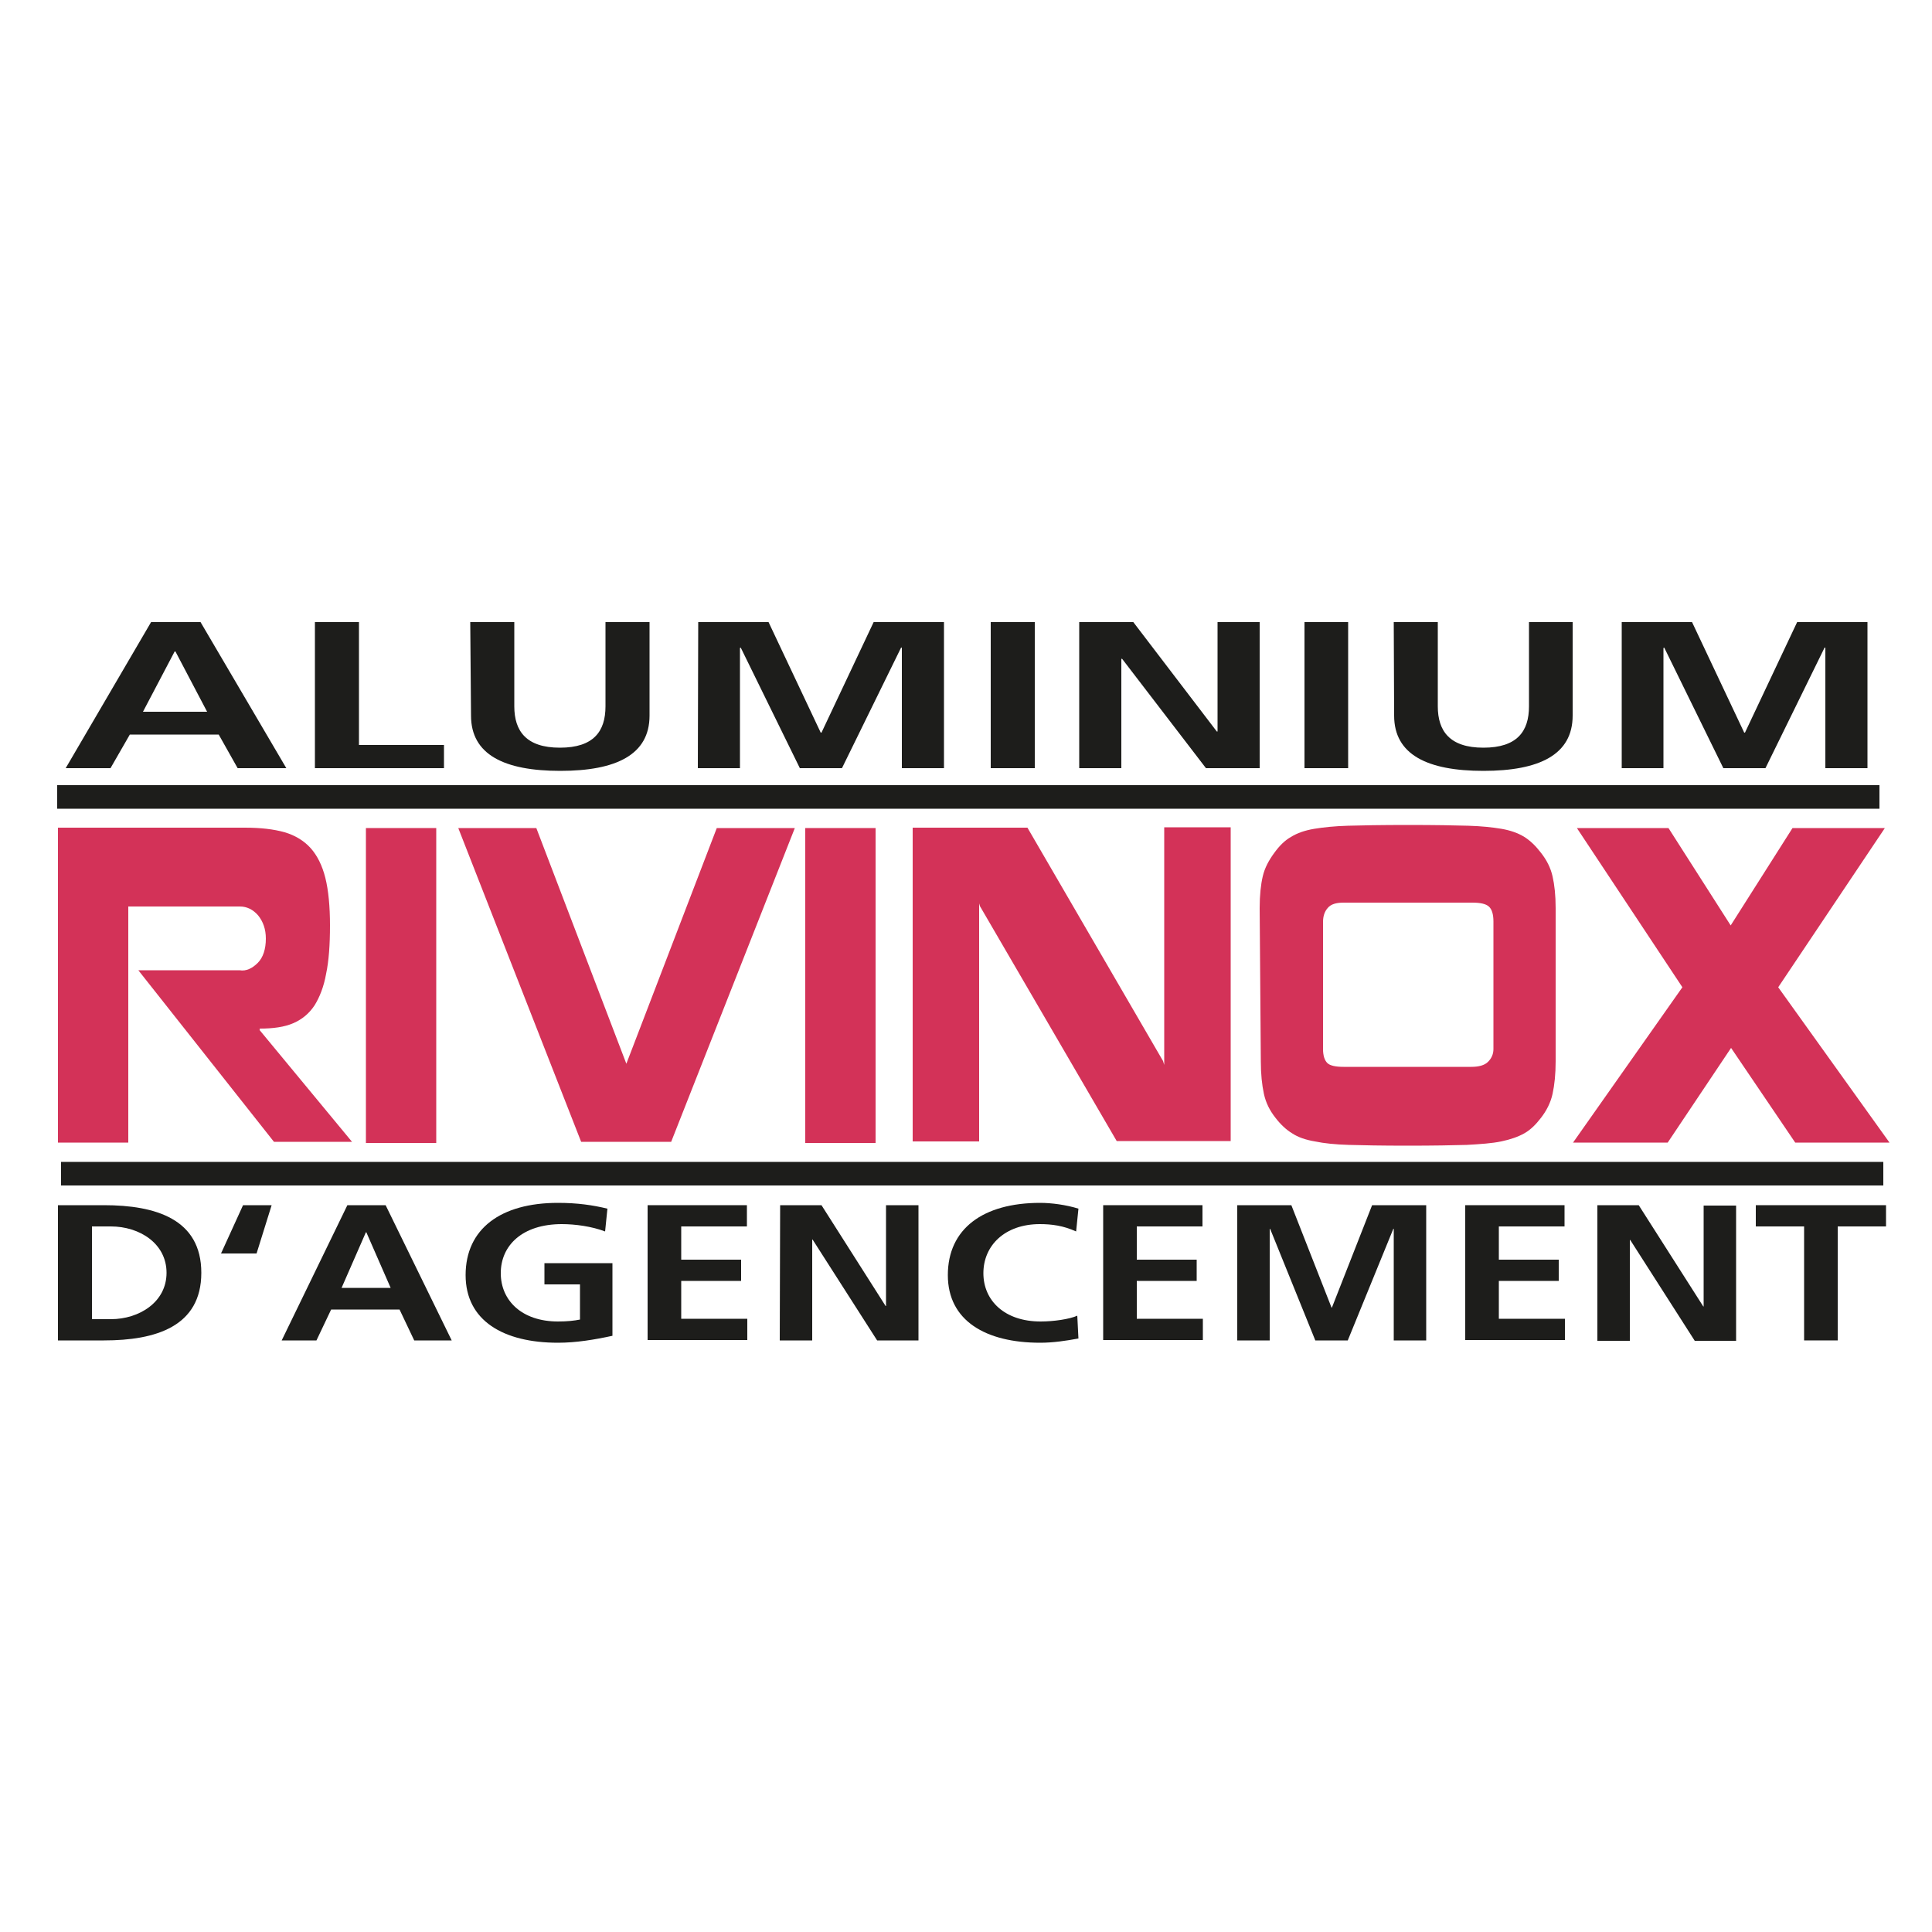
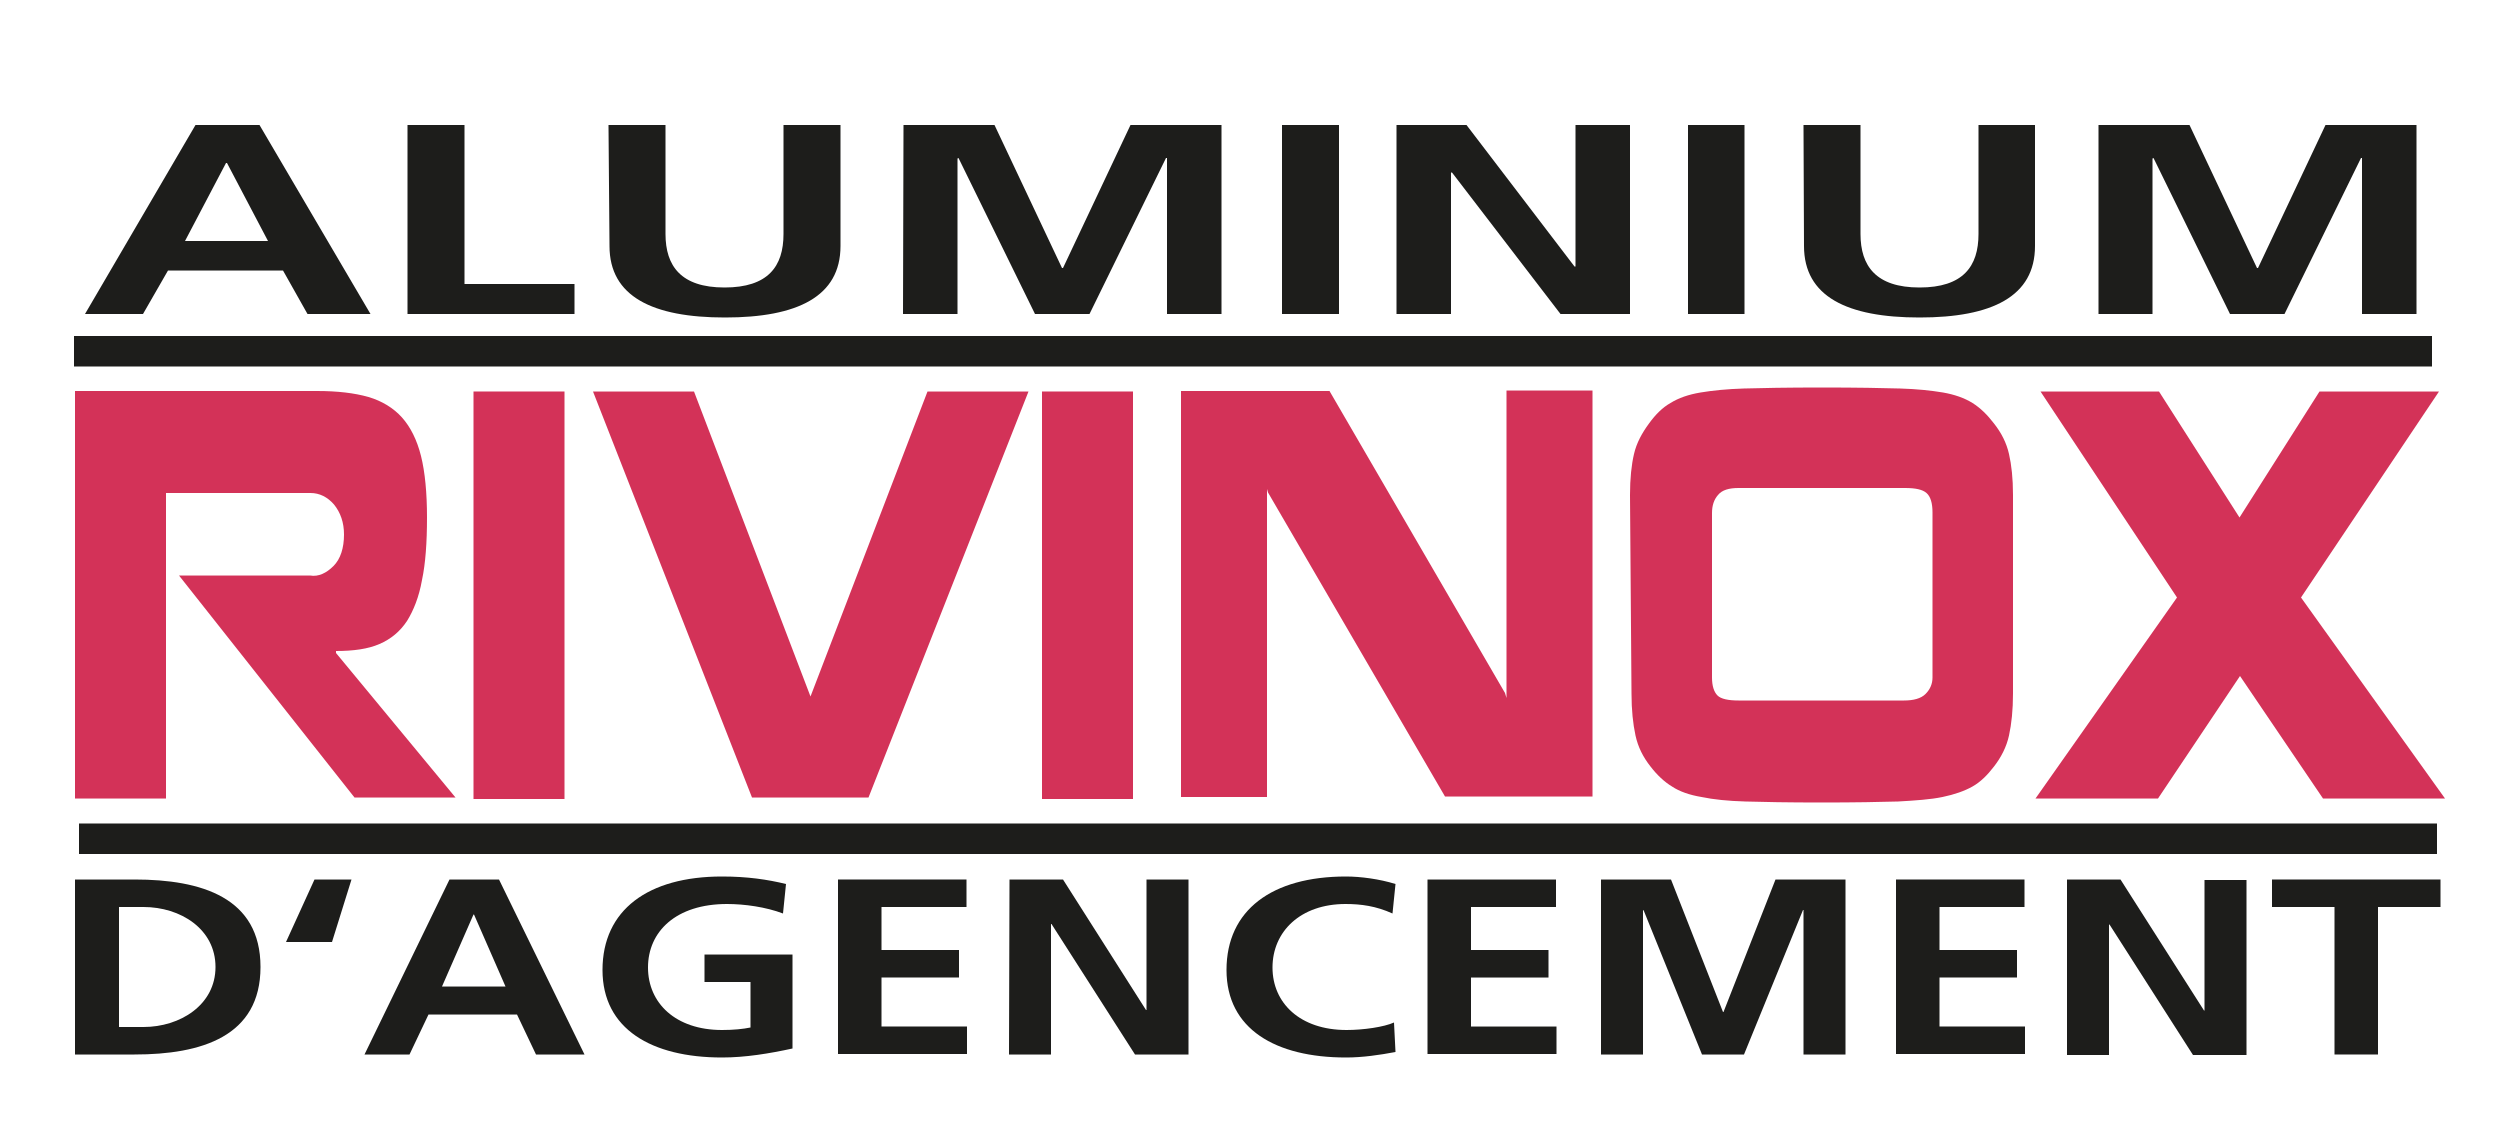
- <svg xmlns="http://www.w3.org/2000/svg" version="1.1" id="Calque_1" x="0px" y="0px" viewBox="-345 170.9 500 500" style="enable-background:new -345 170.9 500 500;" xml:space="preserve">
+ <svg xmlns="http://www.w3.org/2000/svg" version="1.1" id="Calque_1" x="0px" y="0px" viewBox="0 0 500 228" style="enable-background:new 0 0 500 228;" xml:space="preserve">
  <style type="text/css">
	.st0{fill:#D33258;}
	.st1{fill:#1D1D1B;}
</style>
-   <path class="st0" d="M-278.3,420.1c1.4-1.4,2.1-3.6,2.1-6.3c0-2.4-0.7-4.4-2-6c-1.3-1.5-2.9-2.3-4.7-2.3h-28.9v61.1H-330v-81.5h48.4  c4.1,0,7.5,0.4,10.3,1.2c2.7,0.8,5,2.2,6.7,4.1c1.7,1.9,3,4.5,3.8,7.7c0.8,3.2,1.2,7.4,1.2,12.3c0,5-0.3,9.2-1,12.5  c-0.6,3.4-1.7,6.1-3,8.2c-1.4,2.1-3.2,3.6-5.5,4.6c-2.3,1-5.2,1.4-8.7,1.4v0.4l23.9,28.9h-20.2l-35.1-44.4h26.2  C-281.3,422.3-279.7,421.5-278.3,420.1z" />
-   <path class="st0" d="M-232.1,385.2v81.5h-18.2v-81.5L-232.1,385.2L-232.1,385.2z" />
-   <path class="st0" d="M-159.5,385.2h20.2l-32,81.2h-23.3l-31.8-81.2h20.2l23.3,61L-159.5,385.2z" />
-   <path class="st0" d="M-118.4,385.2v81.5h-18.2v-81.5L-118.4,385.2L-118.4,385.2z" />
-   <path class="st0" d="M-91.6,466.3h-17.2v-81.2h29.7l35.1,60.4l0.3,1v-61.5h17.2v81.2H-56l-35.4-60.8l-0.2-0.7L-91.6,466.3  L-91.6,466.3z" />
-   <path class="st0" d="M-19,405.9c0-3.3,0.3-6.1,0.8-8.2c0.5-2.2,1.6-4.2,3-6.1c1.3-1.8,2.7-3.2,4.3-4.1c1.6-1,3.6-1.7,6-2.1  c2.4-0.4,5.3-0.7,8.7-0.8c3.4-0.1,8.6-0.2,15.6-0.2c7,0,12.2,0.1,15.6,0.2c3.4,0.1,6.2,0.4,8.6,0.8c2.3,0.4,4.3,1.1,5.9,2.1  c1.6,1,3,2.4,4.3,4.1c1.5,1.9,2.5,3.9,3,6.1c0.5,2.2,0.8,4.9,0.8,8.2v11.8c0,10.7,0,20,0,27.9c0,3.3-0.3,6.1-0.8,8.4  c-0.5,2.3-1.6,4.4-3,6.2c-1.3,1.7-2.7,3.1-4.3,4c-1.6,0.9-3.6,1.6-6,2.1s-5.4,0.7-8.9,0.9c-3.5,0.1-8.6,0.2-15.3,0.2  c-6.7,0-11.8-0.1-15.2-0.2c-3.5-0.1-6.4-0.4-8.8-0.9c-2.4-0.4-4.4-1.1-5.9-2.1c-1.5-0.9-3-2.3-4.3-4c-1.5-1.9-2.5-3.9-3-6.2  c-0.5-2.3-0.8-5.1-0.8-8.4L-19,405.9L-19,405.9z M-2.6,442.4c0,1.7,0.4,2.9,1.1,3.6c0.7,0.7,2.2,1,4.2,1c2.7,0,13.7,0,33.1,0  c1.9,0,3.4-0.4,4.3-1.3c0.9-0.9,1.4-2,1.4-3.3V433v-23.6c0-1.9-0.4-3.2-1.2-3.9c-0.8-0.7-2.2-1-4.3-1c-2.7,0-13.8,0-33.3,0  c-1.9,0-3.3,0.4-4.1,1.4c-0.8,0.9-1.2,2.1-1.2,3.6L-2.6,442.4L-2.6,442.4z" />
-   <path class="st0" d="M86.6,466.6H62.1l28.3-40.2l-27.3-41.2h23.7l16.1,25.2l16-25.2h23.9l-27.6,41.2l28.8,40.2h-24.4l-16.6-24.5  L86.6,466.6z" />
-   <path class="st1" d="M-305.9,331.9h12.8l22.2,37.8h-12.6l-4.9-8.7h-23l-5,8.7H-328L-305.9,331.9z M-299.6,339.5h-0.2l-8.2,15.6h16.6  L-299.6,339.5z" />
-   <path class="st1" d="M-263.5,331.9h11.4v31.8h22v6h-33.4V331.9z" />
-   <path class="st1" d="M-223.3,331.9h11.4v21.8c0,6.4,3.1,10.7,11.8,10.7c8.7,0,11.8-4.2,11.8-10.7v-21.8h11.4v24.2  c0,10.1-8.6,14.3-23.1,14.3c-14.5,0-23.1-4.2-23.1-14.3L-223.3,331.9L-223.3,331.9z" />
-   <path class="st1" d="M-164.3,331.9h18.2l13.5,28.6h0.2l13.5-28.6h18.2v37.8h-10.9v-31.2h-0.2l-15.3,31.2H-138l-15.3-31.2l-0.2,0.1  v31.1h-10.9L-164.3,331.9L-164.3,331.9z" />
-   <path class="st1" d="M-88.6,331.9h11.4v37.8h-11.4V331.9z" />
-   <path class="st1" d="M-65.7,331.9h14l21.6,28.3h0.2v-28.3h10.9v37.8h-13.9l-21.7-28.3h-0.2v28.3h-10.9L-65.7,331.9L-65.7,331.9z" />
-   <path class="st1" d="M-7.4,331.9H3.9v37.8H-7.4V331.9z" />
-   <path class="st1" d="M15.7,331.9h11.4v21.8c0,6.4,3.1,10.7,11.8,10.7s11.8-4.2,11.8-10.7v-21.8H62v24.2c0,10.1-8.6,14.3-23.1,14.3  c-14.5,0-23.1-4.2-23.1-14.3L15.7,331.9L15.7,331.9z" />
-   <path class="st1" d="M74.7,331.9h18.2l13.5,28.6h0.2l13.5-28.6h18.2v37.8h-10.9v-31.2h-0.2l-15.3,31.2H101l-15.3-31.2l-0.2,0.1v31.1  H74.7L74.7,331.9L74.7,331.9z" />
-   <path class="st1" d="M-330,482.8h11.9c13.4,0,25.2,3.6,25.2,17.5c0,13.9-11.8,17.5-25.2,17.5H-330V482.8z M-321.2,512.3h4.9  c7.3,0,14.4-4.4,14.4-12c0-7.6-7-12-14.4-12h-4.9V512.3z" />
-   <path class="st1" d="M-282.1,482.8h7.4l-3.9,12.5h-9.2L-282.1,482.8z" />
-   <path class="st1" d="M-255.1,482.8h9.9l17.1,35h-9.7l-3.8-8h-17.7l-3.8,8h-9L-255.1,482.8z M-250.2,489.8h-0.1l-6.3,14.4h12.7  L-250.2,489.8z" />
-   <path class="st1" d="M-188.4,489.6c-3.4-1.3-7.7-1.9-11.2-1.9c-10.2,0-15.8,5.5-15.8,12.7c0,7.1,5.5,12.5,14.8,12.5  c2.4,0,4.2-0.2,5.7-0.5v-9.1h-9.2v-5.5h17.6v18.8c-4.6,1-9.4,1.8-14.1,1.8c-14.1,0-23.9-5.7-23.9-17.5c0-12,9.1-18.7,23.9-18.7  c5.1,0,9.1,0.6,12.8,1.5L-188.4,489.6z" />
-   <path class="st1" d="M-177.4,482.8h25.7v5.5h-17v8.6h15.5v5.5h-15.5v9.8h17.1v5.5h-25.8L-177.4,482.8L-177.4,482.8z" />
-   <path class="st1" d="M-143.1,482.8h10.7l16.6,26.1h0.1v-26.1h8.4v35H-118l-16.7-26.1h-0.1v26.1h-8.4L-143.1,482.8L-143.1,482.8z" />
-   <path class="st1" d="M-65.9,517.3c-3.2,0.6-6.6,1.1-9.9,1.1c-14.1,0-23.9-5.7-23.9-17.5c0-12,9.1-18.7,23.9-18.7  c2.9,0,6.7,0.5,9.9,1.5l-0.6,5.9c-3.3-1.5-6.3-1.9-9.4-1.9c-9,0-14.6,5.5-14.6,12.7c0,7.1,5.5,12.5,14.8,12.5c3.4,0,7.5-0.6,9.5-1.5  L-65.9,517.3z" />
-   <path class="st1" d="M-59.5,482.8h25.7v5.5h-17v8.6h15.5v5.5h-15.5v9.8h17.1v5.5h-25.8V482.8z" />
-   <path class="st1" d="M-24.8,482.8h14l10.4,26.5h0.1l10.4-26.5h14v35h-8.4v-28.9h-0.1L3.8,517.8h-8.4l-11.7-28.9l-0.1,0.1v28.8h-8.4  L-24.8,482.8L-24.8,482.8z" />
-   <path class="st1" d="M34.2,482.8h25.7v5.5h-17v8.6h15.5v5.5H42.9v9.8H60v5.5H34.2V482.8z" />
-   <path class="st1" d="M68.4,482.8h10.7L95.8,509h0.1v-26.1h8.4v35H93.6l-16.7-26.1h-0.1v26.1h-8.4L68.4,482.8L68.4,482.8z" />
-   <path class="st1" d="M121.9,488.3h-12.5v-5.5h33.7v5.5h-12.5v29.5h-8.7L121.9,488.3L121.9,488.3z" />
-   <rect x="-330.2" y="374.1" class="st1" width="471.6" height="6.1" />
-   <rect x="-329.2" y="471.6" class="st1" width="471.6" height="6.1" />
+   <path class="st0" d="M66.7,113.2c1.4-1.4,2.1-3.6,2.1-6.3c0-2.4-0.7-4.4-2-6c-1.3-1.5-2.9-2.3-4.7-2.3H33.2v61.1H15V78.2h48.4  c4.1,0,7.5,0.4,10.3,1.2c2.7,0.8,5,2.2,6.7,4.1s3,4.5,3.8,7.7s1.2,7.4,1.2,12.3c0,5-0.3,9.2-1,12.5c-0.6,3.4-1.7,6.1-3,8.2  c-1.4,2.1-3.2,3.6-5.5,4.6s-5.2,1.4-8.7,1.4v0.4l23.9,28.9H70.9l-35.1-44.4H62C63.7,115.4,65.3,114.6,66.7,113.2z" />
+   <path class="st0" d="M112.9,78.3v81.5H94.7V78.3H112.9L112.9,78.3z" />
+   <path class="st0" d="M185.5,78.3h20.2l-32,81.2h-23.3l-31.8-81.2h20.2l23.3,61L185.5,78.3z" />
+   <path class="st0" d="M226.6,78.3v81.5h-18.2V78.3H226.6L226.6,78.3z" />
+   <path class="st0" d="M253.4,159.4h-17.2V78.2h29.7l35.1,60.4l0.3,1V78.1h17.2v81.2H289l-35.4-60.8l-0.2-0.7V159.4L253.4,159.4z" />
+   <path class="st0" d="M326,99c0-3.3,0.3-6.1,0.8-8.2c0.5-2.2,1.6-4.2,3-6.1c1.3-1.8,2.7-3.2,4.3-4.1c1.6-1,3.6-1.7,6-2.1  s5.3-0.7,8.7-0.8c3.4-0.1,8.6-0.2,15.6-0.2s12.2,0.1,15.6,0.2s6.2,0.4,8.6,0.8c2.3,0.4,4.3,1.1,5.9,2.1s3,2.4,4.3,4.1  c1.5,1.9,2.5,3.9,3,6.1s0.8,4.9,0.8,8.2v11.8c0,10.7,0,20,0,27.9c0,3.3-0.3,6.1-0.8,8.4s-1.6,4.4-3,6.2c-1.3,1.7-2.7,3.1-4.3,4  s-3.6,1.6-6,2.1s-5.4,0.7-8.9,0.9c-3.5,0.1-8.6,0.2-15.3,0.2c-6.7,0-11.8-0.1-15.2-0.2c-3.5-0.1-6.4-0.4-8.8-0.9  c-2.4-0.4-4.4-1.1-5.9-2.1c-1.5-0.9-3-2.3-4.3-4c-1.5-1.9-2.5-3.9-3-6.2c-0.5-2.3-0.8-5.1-0.8-8.4L326,99L326,99z M342.4,135.5  c0,1.7,0.4,2.9,1.1,3.6s2.2,1,4.2,1c2.7,0,13.7,0,33.1,0c1.9,0,3.4-0.4,4.3-1.3s1.4-2,1.4-3.3v-9.4v-23.6c0-1.9-0.4-3.2-1.2-3.9  c-0.8-0.7-2.2-1-4.3-1c-2.7,0-13.8,0-33.3,0c-1.9,0-3.3,0.4-4.1,1.4c-0.8,0.9-1.2,2.1-1.2,3.6V135.5L342.4,135.5z" />
+   <path class="st0" d="M431.6,159.7h-24.5l28.3-40.2l-27.3-41.2h23.7l16.1,25.2l16-25.2h23.9l-27.6,41.2l28.8,40.2h-24.4L448,135.2  L431.6,159.7z" />
+   <path class="st1" d="M39.1,25h12.8l22.2,37.8H61.5l-4.9-8.7h-23l-5,8.7H17L39.1,25z M45.4,32.6h-0.2L37,48.2h16.6L45.4,32.6z" />
+   <path class="st1" d="M81.5,25h11.4v31.8h22v6H81.5V25z" />
+   <path class="st1" d="M121.7,25h11.4v21.8c0,6.4,3.1,10.7,11.8,10.7s11.8-4.2,11.8-10.7V25h11.4v24.2c0,10.1-8.6,14.3-23.1,14.3  s-23.1-4.2-23.1-14.3L121.7,25L121.7,25z" />
+   <path class="st1" d="M180.7,25h18.2l13.5,28.6h0.2L226.1,25h18.2v37.8h-10.9V31.6h-0.2l-15.3,31.2H207l-15.3-31.2l-0.2,0.1v31.1  h-10.9L180.7,25L180.7,25z" />
+   <path class="st1" d="M256.4,25h11.4v37.8h-11.4V25z" />
+   <path class="st1" d="M279.3,25h14l21.6,28.3h0.2V25H326v37.8h-13.9l-21.7-28.3h-0.2v28.3h-10.9V25L279.3,25z" />
+   <path class="st1" d="M337.6,25h11.3v37.8h-11.3V25z" />
+   <path class="st1" d="M360.7,25h11.4v21.8c0,6.4,3.1,10.7,11.8,10.7c8.7,0,11.8-4.2,11.8-10.7V25H407v24.2c0,10.1-8.6,14.3-23.1,14.3  s-23.1-4.2-23.1-14.3L360.7,25L360.7,25z" />
+   <path class="st1" d="M419.7,25h18.2l13.5,28.6h0.2L465.1,25h18.2v37.8h-10.9V31.6h-0.2l-15.3,31.2H446l-15.3-31.2l-0.2,0.1v31.1  h-10.8V25L419.7,25z" />
+   <path class="st1" d="M15,175.9h11.9c13.4,0,25.2,3.6,25.2,17.5c0,13.9-11.8,17.5-25.2,17.5H15V175.9z M23.8,205.4h4.9  c7.3,0,14.4-4.4,14.4-12s-7-12-14.4-12h-4.9V205.4z" />
+   <path class="st1" d="M62.9,175.9h7.4l-3.9,12.5h-9.2L62.9,175.9z" />
+   <path class="st1" d="M89.9,175.9h9.9l17.1,35h-9.7l-3.8-8H85.7l-3.8,8h-9L89.9,175.9z M94.8,182.9h-0.1l-6.3,14.4h12.7L94.8,182.9z" />
+   <path class="st1" d="M156.6,182.7c-3.4-1.3-7.7-1.9-11.2-1.9c-10.2,0-15.8,5.5-15.8,12.7c0,7.1,5.5,12.5,14.8,12.5  c2.4,0,4.2-0.2,5.7-0.5v-9.1h-9.2v-5.5h17.6v18.8c-4.6,1-9.4,1.8-14.1,1.8c-14.1,0-23.9-5.7-23.9-17.5c0-12,9.1-18.7,23.9-18.7  c5.1,0,9.1,0.6,12.8,1.5L156.6,182.7z" />
+   <path class="st1" d="M167.6,175.9h25.7v5.5h-17v8.6h15.5v5.5h-15.5v9.8h17.1v5.5h-25.8V175.9L167.6,175.9z" />
+   <path class="st1" d="M201.9,175.9h10.7l16.6,26.1h0.1v-26.1h8.4v35H227l-16.7-26.1h-0.1v26.1h-8.4L201.9,175.9L201.9,175.9z" />
+   <path class="st1" d="M279.1,210.4c-3.2,0.6-6.6,1.1-9.9,1.1c-14.1,0-23.9-5.7-23.9-17.5c0-12,9.1-18.7,23.9-18.7  c2.9,0,6.7,0.5,9.9,1.5l-0.6,5.9c-3.3-1.5-6.3-1.9-9.4-1.9c-9,0-14.6,5.5-14.6,12.7c0,7.1,5.5,12.5,14.8,12.5c3.4,0,7.5-0.6,9.5-1.5  L279.1,210.4z" />
+   <path class="st1" d="M285.5,175.9h25.7v5.5h-17v8.6h15.5v5.5h-15.5v9.8h17.1v5.5h-25.8C285.5,210.8,285.5,175.9,285.5,175.9z" />
+   <path class="st1" d="M320.2,175.9h14l10.4,26.5h0.1l10.4-26.5h14v35h-8.4V182h-0.1l-11.8,28.9h-8.4L328.7,182l-0.1,0.1v28.8h-8.4  V175.9L320.2,175.9z" />
+   <path class="st1" d="M379.2,175.9h25.7v5.5h-17v8.6h15.5v5.5h-15.5v9.8H405v5.5h-25.8V175.9z" />
+   <path class="st1" d="M413.4,175.9h10.7l16.7,26.2h0.1V176h8.4v35h-10.7l-16.7-26.1h-0.1V211h-8.4V175.9L413.4,175.9z" />
+   <path class="st1" d="M466.9,181.4h-12.5v-5.5h33.7v5.5h-12.5v29.5h-8.7L466.9,181.4L466.9,181.4z" />
+   <rect x="14.8" y="67.2" class="st1" width="471.6" height="6.1" />
+   <rect x="15.8" y="164.7" class="st1" width="471.6" height="6.1" />
</svg>
